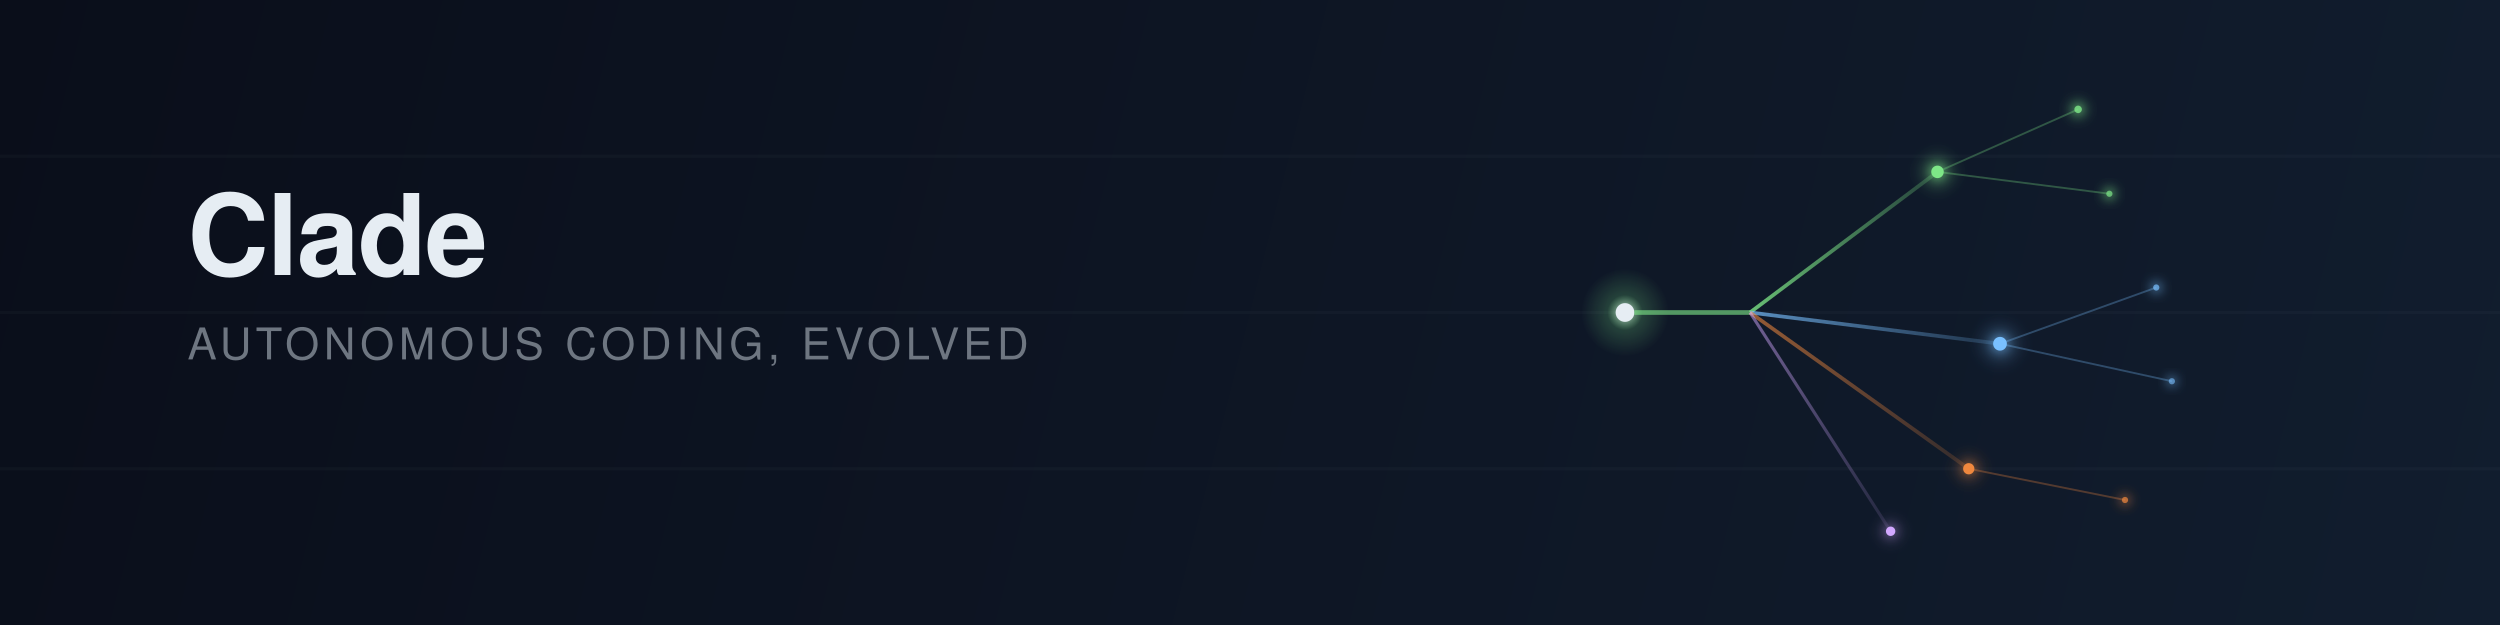
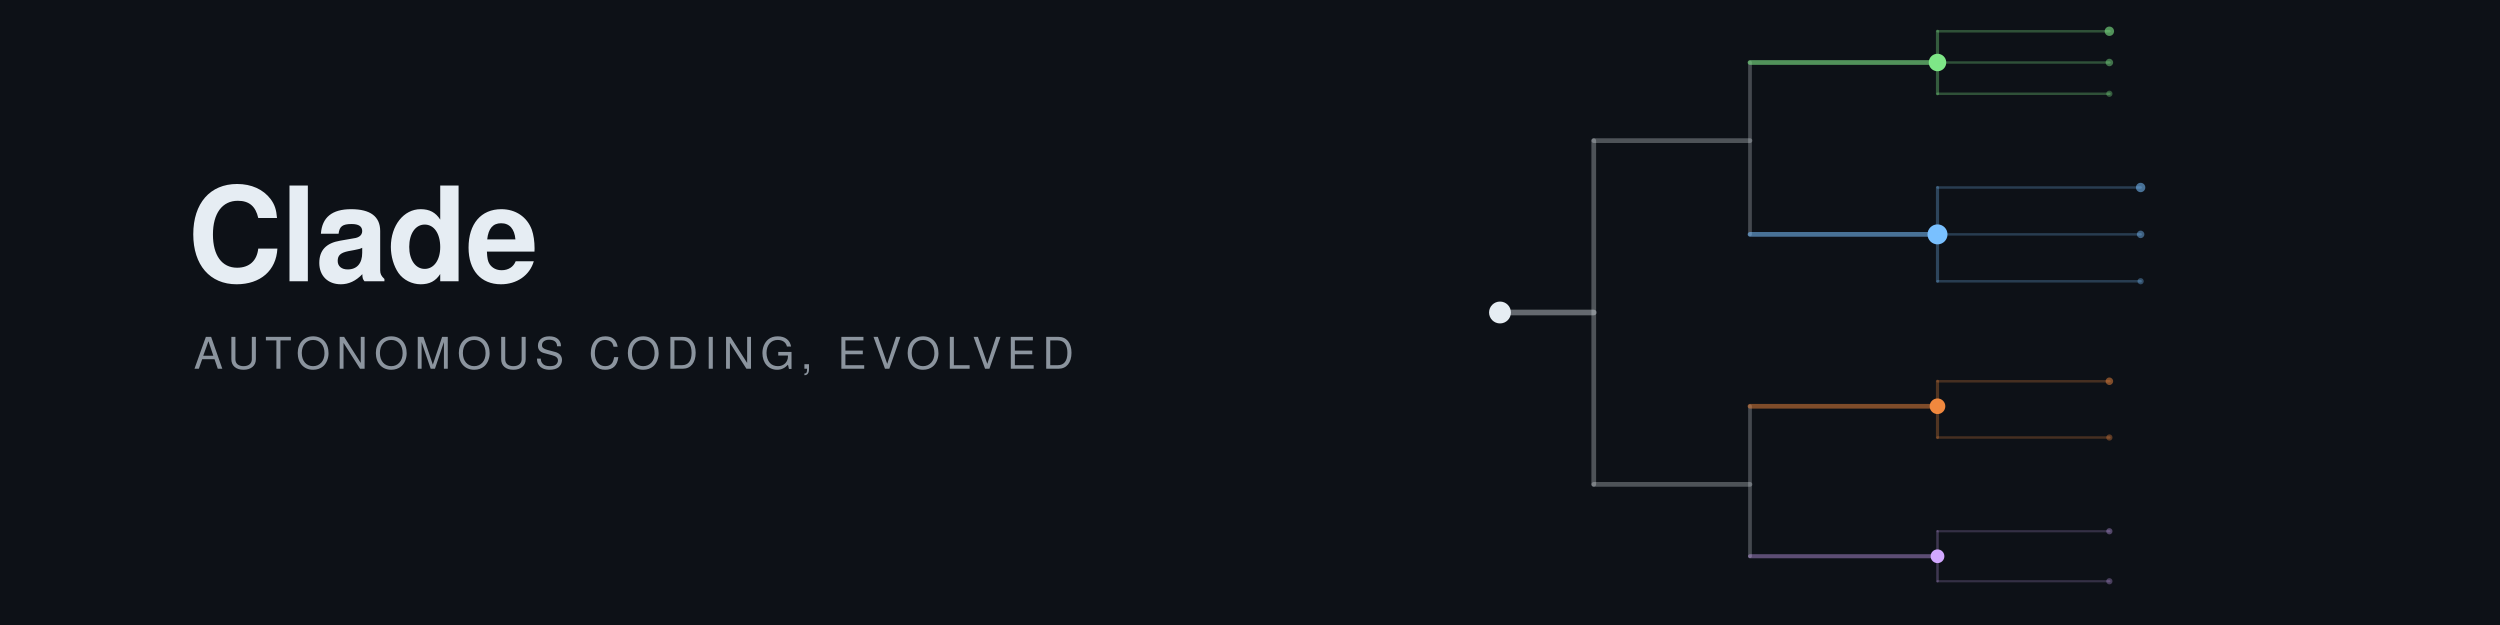
<svg xmlns="http://www.w3.org/2000/svg" viewBox="0 0 800 200" fill="none">
-   <defs>
-     <linearGradient id="bg" x1="0" y1="0" x2="800" y2="200" gradientUnits="userSpaceOnUse">
-       <stop offset="0%" stop-color="#0a0e1a" />
-       <stop offset="100%" stop-color="#111d2e" />
-     </linearGradient>
-     <linearGradient id="branch-g" x1="0%" y1="0%" x2="100%" y2="0%">
-       <stop offset="0%" stop-color="#7ee787" stop-opacity="0.8" />
-       <stop offset="100%" stop-color="#7ee787" stop-opacity="0.2" />
-     </linearGradient>
-     <linearGradient id="branch-b" x1="0%" y1="0%" x2="100%" y2="0%">
-       <stop offset="0%" stop-color="#79c0ff" stop-opacity="0.7" />
-       <stop offset="100%" stop-color="#79c0ff" stop-opacity="0.15" />
-     </linearGradient>
-     <linearGradient id="branch-o" x1="0%" y1="0%" x2="100%" y2="0%">
-       <stop offset="0%" stop-color="#f0883e" stop-opacity="0.6" />
-       <stop offset="100%" stop-color="#f0883e" stop-opacity="0.15" />
-     </linearGradient>
-     <linearGradient id="branch-p" x1="0%" y1="0%" x2="100%" y2="0%">
-       <stop offset="0%" stop-color="#d2a8ff" stop-opacity="0.5" />
-       <stop offset="100%" stop-color="#d2a8ff" stop-opacity="0.1" />
-     </linearGradient>
-     <radialGradient id="glow-g">
-       <stop offset="0%" stop-color="#7ee787" stop-opacity="0.9" />
-       <stop offset="50%" stop-color="#7ee787" stop-opacity="0.15" />
-       <stop offset="100%" stop-color="#7ee787" stop-opacity="0" />
-     </radialGradient>
-     <radialGradient id="glow-b">
-       <stop offset="0%" stop-color="#79c0ff" stop-opacity="0.8" />
-       <stop offset="50%" stop-color="#79c0ff" stop-opacity="0.12" />
-       <stop offset="100%" stop-color="#79c0ff" stop-opacity="0" />
-     </radialGradient>
-     <radialGradient id="glow-o">
-       <stop offset="0%" stop-color="#f0883e" stop-opacity="0.7" />
-       <stop offset="50%" stop-color="#f0883e" stop-opacity="0.1" />
-       <stop offset="100%" stop-color="#f0883e" stop-opacity="0" />
-     </radialGradient>
-     <radialGradient id="glow-p">
-       <stop offset="0%" stop-color="#d2a8ff" stop-opacity="0.6" />
-       <stop offset="50%" stop-color="#d2a8ff" stop-opacity="0.08" />
-       <stop offset="100%" stop-color="#d2a8ff" stop-opacity="0" />
-     </radialGradient>
-     <radialGradient id="glow-root">
-       <stop offset="0%" stop-color="#e6edf3" stop-opacity="0.9" />
-       <stop offset="40%" stop-color="#7ee787" stop-opacity="0.2" />
-       <stop offset="100%" stop-color="#7ee787" stop-opacity="0" />
-     </radialGradient>
-     <filter id="soft">
-       <feGaussianBlur stdDeviation="1.5" />
-     </filter>
-   </defs>
-   <style>
-     @keyframes pulse {
-       0%, 100% { opacity: 0.5 }
-       50%      { opacity: 1 }
-     }
-     @keyframes drawBranch {
-       0%   { stroke-dashoffset: 200 }
-       100% { stroke-dashoffset: 0 }
-     }
-     .node { animation: pulse 3s ease-in-out infinite }
-     .d1 { animation-delay: 0s }
-     .d2 { animation-delay: 0.4s }
-     .d3 { animation-delay: 0.8s }
-     .d4 { animation-delay: 1.2s }
-     .d5 { animation-delay: 1.6s }
-     .d6 { animation-delay: 2.0s }
-     .d7 { animation-delay: 0.6s }
-     .d8 { animation-delay: 1.0s }
-     .branch {
-       stroke-dasharray: 200;
-       animation: drawBranch 2s ease forwards;
-     }
-     .br1 { animation-delay: 0.2s }
-     .br2 { animation-delay: 0.4s }
-     .br3 { animation-delay: 0.6s }
-     .br4 { animation-delay: 0.8s }
-     .br5 { animation-delay: 1.0s }
-     .br6 { animation-delay: 1.2s }
-     .br7 { animation-delay: 1.4s }
-     .br8 { animation-delay: 1.6s }
-     .title {
-       fill: #e6edf3;
-       font-family: -apple-system, BlinkMacSystemFont, 'Segoe UI', Helvetica, Arial, sans-serif;
-       font-weight: 700;
-       font-size: 36px;
-       letter-spacing: -0.5px;
-     }
-     .tagline {
-       fill: #6e7681;
-       font-family: -apple-system, BlinkMacSystemFont, 'Segoe UI', Helvetica, Arial, sans-serif;
-       font-weight: 400;
-       font-size: 14px;
-       letter-spacing: 1.5px;
-     }
-   </style>
-   <rect width="800" height="200" fill="url(#bg)" />
-   <g opacity="0.025">
-     <line x1="0" y1="50" x2="800" y2="50" stroke="#e6edf3" />
-     <line x1="0" y1="100" x2="800" y2="100" stroke="#e6edf3" />
-     <line x1="0" y1="150" x2="800" y2="150" stroke="#e6edf3" />
+   <rect width="800" height="200" fill="#0d1117" />
+   <g transform="translate(480, 100)" stroke-linecap="round">
+     <circle cx="0" cy="0" r="3.5" fill="#e6edf3" />
+     <line x1="3.5" y1="0" x2="30" y2="0" stroke="#e6edf3" stroke-width="1.8" opacity="0.4" />
+     <line x1="30" y1="-55" x2="30" y2="55" stroke="#e6edf3" stroke-width="1.5" opacity="0.3" />
+     <line x1="30" y1="-55" x2="80" y2="-55" stroke="#e6edf3" stroke-width="1.5" opacity="0.3" />
+     <line x1="80" y1="-80" x2="80" y2="-25" stroke="#e6edf3" stroke-width="1.2" opacity="0.25" />
+     <line x1="80" y1="-80" x2="140" y2="-80" stroke="#7ee787" stroke-width="1.5" opacity="0.6" />
+     <circle cx="140" cy="-80" r="2.8" fill="#7ee787" />
+     <line x1="140" y1="-90" x2="140" y2="-70" stroke="#7ee787" stroke-width="1" opacity="0.35" />
+     <line x1="140" y1="-90" x2="195" y2="-90" stroke="#7ee787" stroke-width="0.8" opacity="0.3" />
+     <circle cx="195" cy="-90" r="1.5" fill="#7ee787" opacity="0.6" />
+     <line x1="140" y1="-80" x2="195" y2="-80" stroke="#7ee787" stroke-width="0.8" opacity="0.3" />
+     <circle cx="195" cy="-80" r="1.2" fill="#7ee787" opacity="0.45" />
+     <line x1="140" y1="-70" x2="195" y2="-70" stroke="#7ee787" stroke-width="0.8" opacity="0.3" />
+     <circle cx="195" cy="-70" r="1" fill="#7ee787" opacity="0.35" />
+     <line x1="80" y1="-25" x2="140" y2="-25" stroke="#79c0ff" stroke-width="1.5" opacity="0.55" />
+     <circle cx="140" cy="-25" r="3.2" fill="#79c0ff" />
+     <line x1="140" y1="-40" x2="140" y2="-10" stroke="#79c0ff" stroke-width="1" opacity="0.3" />
+     <line x1="140" y1="-40" x2="205" y2="-40" stroke="#79c0ff" stroke-width="0.8" opacity="0.25" />
+     <circle cx="205" cy="-40" r="1.5" fill="#79c0ff" opacity="0.55" />
+     <line x1="140" y1="-25" x2="205" y2="-25" stroke="#79c0ff" stroke-width="0.8" opacity="0.25" />
+     <circle cx="205" cy="-25" r="1.2" fill="#79c0ff" opacity="0.45" />
+     <line x1="140" y1="-10" x2="205" y2="-10" stroke="#79c0ff" stroke-width="0.8" opacity="0.25" />
+     <circle cx="205" cy="-10" r="1" fill="#79c0ff" opacity="0.35" />
+     <line x1="30" y1="55" x2="80" y2="55" stroke="#e6edf3" stroke-width="1.5" opacity="0.3" />
+     <line x1="80" y1="30" x2="80" y2="78" stroke="#e6edf3" stroke-width="1.2" opacity="0.25" />
+     <line x1="80" y1="30" x2="140" y2="30" stroke="#f0883e" stroke-width="1.5" opacity="0.5" />
+     <circle cx="140" cy="30" r="2.5" fill="#f0883e" />
+     <line x1="140" y1="22" x2="140" y2="40" stroke="#f0883e" stroke-width="1" opacity="0.3" />
+     <line x1="140" y1="22" x2="195" y2="22" stroke="#f0883e" stroke-width="0.8" opacity="0.25" />
+     <circle cx="195" cy="22" r="1.2" fill="#f0883e" opacity="0.5" />
+     <line x1="140" y1="40" x2="195" y2="40" stroke="#f0883e" stroke-width="0.8" opacity="0.25" />
+     <circle cx="195" cy="40" r="1" fill="#f0883e" opacity="0.35" />
+     <line x1="80" y1="78" x2="140" y2="78" stroke="#d2a8ff" stroke-width="1.3" opacity="0.4" />
+     <circle cx="140" cy="78" r="2.2" fill="#d2a8ff" />
+     <line x1="140" y1="70" x2="140" y2="86" stroke="#d2a8ff" stroke-width="0.8" opacity="0.25" />
+     <line x1="140" y1="70" x2="195" y2="70" stroke="#d2a8ff" stroke-width="0.7" opacity="0.2" />
+     <circle cx="195" cy="70" r="1" fill="#d2a8ff" opacity="0.35" />
+     <line x1="140" y1="86" x2="195" y2="86" stroke="#d2a8ff" stroke-width="0.7" opacity="0.2" />
+     <circle cx="195" cy="86" r="1" fill="#d2a8ff" opacity="0.3" />
  </g>
-   <g transform="translate(520, 100)">
-     <circle cx="0" cy="0" r="14" fill="url(#glow-root)" class="node d1" />
-     <circle cx="0" cy="0" r="3" fill="#e6edf3" />
-     <line class="branch br1" x1="3" y1="0" x2="40" y2="0" stroke="#7ee787" stroke-width="1.5" stroke-opacity="0.6" />
-     <line class="branch br2" x1="40" y1="0" x2="100" y2="-45" stroke="url(#branch-g)" stroke-width="1.2" />
-     <circle class="node d2" cx="100" cy="-45" r="8" fill="url(#glow-g)" filter="url(#soft)" />
-     <circle cx="100" cy="-45" r="2" fill="#7ee787" />
-     <line class="branch br5" x1="100" y1="-45" x2="145" y2="-65" stroke="#7ee787" stroke-width="0.6" stroke-opacity="0.3" />
-     <circle class="node d5" cx="145" cy="-65" r="5" fill="url(#glow-g)" filter="url(#soft)" />
-     <circle cx="145" cy="-65" r="1.2" fill="#7ee787" opacity="0.8" />
-     <line class="branch br6" x1="100" y1="-45" x2="155" y2="-38" stroke="#7ee787" stroke-width="0.6" stroke-opacity="0.3" />
-     <circle class="node d7" cx="155" cy="-38" r="4" fill="url(#glow-g)" filter="url(#soft)" />
-     <circle cx="155" cy="-38" r="1" fill="#7ee787" opacity="0.7" />
-     <line class="branch br3" x1="40" y1="0" x2="120" y2="10" stroke="url(#branch-b)" stroke-width="1.2" />
-     <circle class="node d3" cx="120" cy="10" r="9" fill="url(#glow-b)" filter="url(#soft)" />
-     <circle cx="120" cy="10" r="2.2" fill="#79c0ff" />
-     <line class="branch br6" x1="120" y1="10" x2="170" y2="-8" stroke="#79c0ff" stroke-width="0.6" stroke-opacity="0.3" />
-     <circle class="node d6" cx="170" cy="-8" r="4" fill="url(#glow-b)" filter="url(#soft)" />
-     <circle cx="170" cy="-8" r="1" fill="#79c0ff" opacity="0.7" />
-     <line class="branch br7" x1="120" y1="10" x2="175" y2="22" stroke="#79c0ff" stroke-width="0.6" stroke-opacity="0.3" />
-     <circle class="node d8" cx="175" cy="22" r="3.5" fill="url(#glow-b)" filter="url(#soft)" />
-     <circle cx="175" cy="22" r="1" fill="#79c0ff" opacity="0.6" />
-     <line class="branch br4" x1="40" y1="0" x2="110" y2="50" stroke="url(#branch-o)" stroke-width="1.2" />
-     <circle class="node d4" cx="110" cy="50" r="7" fill="url(#glow-o)" filter="url(#soft)" />
-     <circle cx="110" cy="50" r="1.8" fill="#f0883e" />
-     <line class="branch br7" x1="110" y1="50" x2="160" y2="60" stroke="#f0883e" stroke-width="0.6" stroke-opacity="0.3" />
-     <circle class="node d7" cx="160" cy="60" r="4" fill="url(#glow-o)" filter="url(#soft)" />
-     <circle cx="160" cy="60" r="1" fill="#f0883e" opacity="0.7" />
-     <line class="branch br5" x1="40" y1="0" x2="85" y2="70" stroke="url(#branch-p)" stroke-width="1" />
-     <circle class="node d6" cx="85" cy="70" r="6" fill="url(#glow-p)" filter="url(#soft)" />
-     <circle cx="85" cy="70" r="1.5" fill="#d2a8ff" />
-   </g>
-   <text x="60" y="88" class="title">Clade</text>
-   <text x="60" y="115" class="tagline">AUTONOMOUS CODING, EVOLVED</text>
+   <text x="60" y="90" fill="#e6edf3" font-family="Helvetica, Arial, sans-serif" font-weight="700" font-size="42" letter-spacing="-0.5">Clade</text>
+   <text x="62" y="118" fill="#8b949e" font-family="Helvetica, Arial, sans-serif" font-weight="400" font-size="14" letter-spacing="2">AUTONOMOUS CODING, EVOLVED</text>
</svg>
